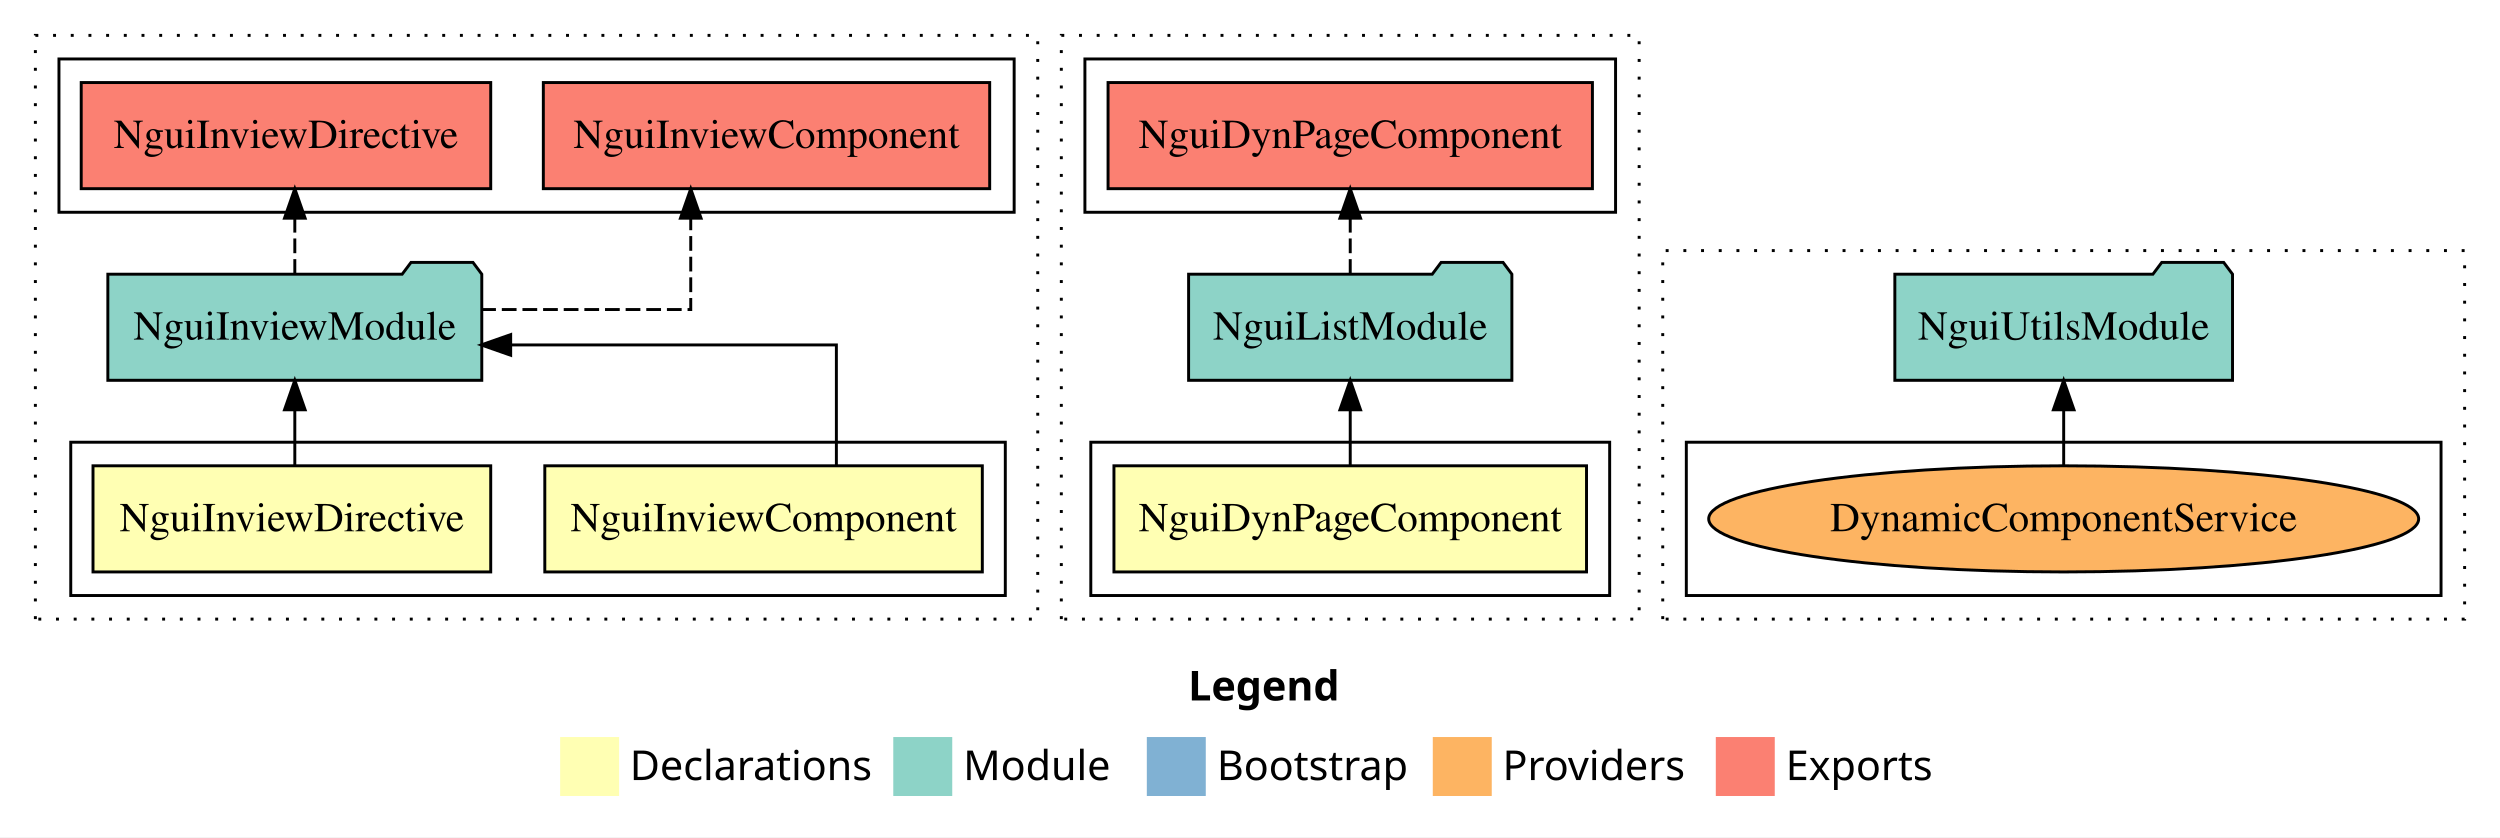
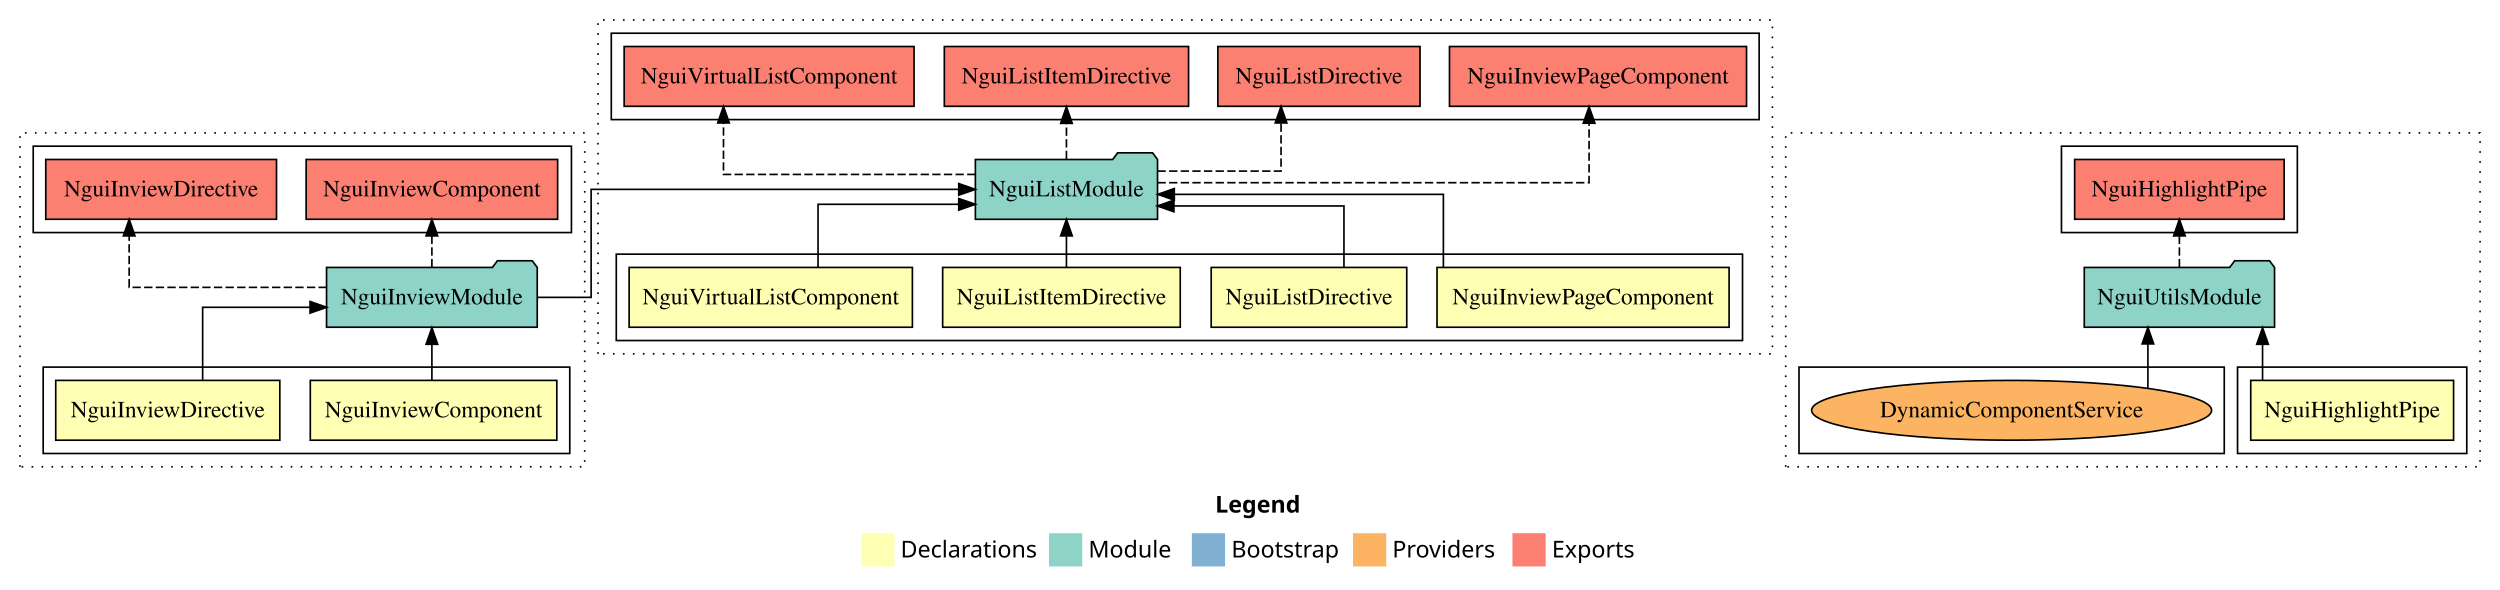
- <svg xmlns="http://www.w3.org/2000/svg" width="848pt" height="284pt" viewBox="0.00 0.00 848.00 284.00">
-   <g id="graph0" class="graph" transform="scale(1 1) rotate(0) translate(4 280)">
-     <polygon fill="#ffffff" stroke="transparent" points="-4,4 -4,-280 844,-280 844,4 -4,4" />
-     <text text-anchor="start" x="399.009" y="-42.4" font-family="sans-serif" font-weight="bold" font-size="14.00" fill="#000000">Legend</text>
-     <polygon fill="#ffffb3" stroke="transparent" points="186,-10 186,-30 206,-30 206,-10 186,-10" />
-     <text text-anchor="start" x="209.629" y="-15.4" font-family="sans-serif" font-size="14.00" fill="#000000">  Declarations</text>
-     <polygon fill="#8dd3c7" stroke="transparent" points="299,-10 299,-30 319,-30 319,-10 299,-10" />
-     <text text-anchor="start" x="322.725" y="-15.4" font-family="sans-serif" font-size="14.00" fill="#000000">  Module</text>
-     <polygon fill="#80b1d3" stroke="transparent" points="385,-10 385,-30 405,-30 405,-10 385,-10" />
-     <text text-anchor="start" x="408.781" y="-15.4" font-family="sans-serif" font-size="14.00" fill="#000000">  Bootstrap</text>
-     <polygon fill="#fdb462" stroke="transparent" points="482,-10 482,-30 502,-30 502,-10 482,-10" />
-     <text text-anchor="start" x="505.673" y="-15.4" font-family="sans-serif" font-size="14.00" fill="#000000">  Providers</text>
-     <polygon fill="#fb8072" stroke="transparent" points="578,-10 578,-30 598,-30 598,-10 578,-10" />
-     <text text-anchor="start" x="601.726" y="-15.4" font-family="sans-serif" font-size="14.00" fill="#000000">  Exports</text>
+ <svg xmlns="http://www.w3.org/2000/svg" width="1505pt" height="355pt" viewBox="0.00 0.00 1505.00 355.00">
+   <g id="graph0" class="graph" transform="scale(1 1) rotate(0) translate(4 351)">
+     <polygon fill="#ffffff" stroke="transparent" points="-4,4 -4,-351 1501,-351 1501,4 -4,4" />
+     <text text-anchor="start" x="727.509" y="-42.4" font-family="sans-serif" font-weight="bold" font-size="14.00" fill="#000000">Legend</text>
+     <polygon fill="#ffffb3" stroke="transparent" points="514.5,-10 514.5,-30 534.5,-30 534.5,-10 514.5,-10" />
+     <text text-anchor="start" x="538.129" y="-15.4" font-family="sans-serif" font-size="14.00" fill="#000000">  Declarations</text>
+     <polygon fill="#8dd3c7" stroke="transparent" points="627.5,-10 627.5,-30 647.5,-30 647.5,-10 627.5,-10" />
+     <text text-anchor="start" x="651.225" y="-15.4" font-family="sans-serif" font-size="14.00" fill="#000000">  Module</text>
+     <polygon fill="#80b1d3" stroke="transparent" points="713.5,-10 713.5,-30 733.5,-30 733.5,-10 713.5,-10" />
+     <text text-anchor="start" x="737.281" y="-15.4" font-family="sans-serif" font-size="14.00" fill="#000000">  Bootstrap</text>
+     <polygon fill="#fdb462" stroke="transparent" points="810.5,-10 810.5,-30 830.5,-30 830.5,-10 810.5,-10" />
+     <text text-anchor="start" x="834.173" y="-15.4" font-family="sans-serif" font-size="14.00" fill="#000000">  Providers</text>
+     <polygon fill="#fb8072" stroke="transparent" points="906.5,-10 906.5,-30 926.5,-30 926.5,-10 906.5,-10" />
+     <text text-anchor="start" x="930.226" y="-15.4" font-family="sans-serif" font-size="14.00" fill="#000000">  Exports</text>
    <g id="clust1" class="cluster">
-       <polygon fill="none" stroke="#000000" stroke-dasharray="1,5" points="8,-70 8,-268 348,-268 348,-70 8,-70" />
+       <polygon fill="none" stroke="#000000" stroke-dasharray="1,5" points="8,-70 8,-271 348,-271 348,-70 8,-70" />
    </g>
    <g id="clust2" class="cluster">
-       <polygon fill="none" stroke="#000000" points="20,-78 20,-130 337,-130 337,-78 20,-78" />
+       <polygon fill="none" stroke="#000000" points="22,-78 22,-130 339,-130 339,-78 22,-78" />
    </g>
    <g id="clust6" class="cluster">
-       <polygon fill="none" stroke="#000000" points="16,-208 16,-260 340,-260 340,-208 16,-208" />
+       <polygon fill="none" stroke="#000000" points="16,-211 16,-263 340,-263 340,-211 16,-211" />
    </g>
    <g id="clust9" class="cluster">
-       <polygon fill="none" stroke="#000000" stroke-dasharray="1,5" points="356,-70 356,-268 552,-268 552,-70 356,-70" />
+       <polygon fill="none" stroke="#000000" stroke-dasharray="1,5" points="356,-138 356,-339 1063,-339 1063,-138 356,-138" />
    </g>
    <g id="clust10" class="cluster">
-       <polygon fill="none" stroke="#000000" points="366,-78 366,-130 542,-130 542,-78 366,-78" />
-     </g>
-     <g id="clust13" class="cluster">
-       <polygon fill="none" stroke="#000000" points="364,-208 364,-260 544,-260 544,-208 364,-208" />
+       <polygon fill="none" stroke="#000000" points="367,-146 367,-198 1045,-198 1045,-146 367,-146" />
    </g>
    <g id="clust16" class="cluster">
-       <polygon fill="none" stroke="#000000" stroke-dasharray="1,5" points="560,-70 560,-195 832,-195 832,-70 560,-70" />
+       <polygon fill="none" stroke="#000000" points="364,-279 364,-331 1055,-331 1055,-279 364,-279" />
    </g>
-     <g id="clust21" class="cluster">
-       <polygon fill="none" stroke="#000000" points="568,-78 568,-130 824,-130 824,-78 568,-78" />
+     <g id="clust19" class="cluster">
+       <polygon fill="none" stroke="#000000" stroke-dasharray="1,5" points="1071,-70 1071,-271 1489,-271 1489,-70 1071,-70" />
+     </g>
+     <g id="clust20" class="cluster">
+       <polygon fill="none" stroke="#000000" points="1343,-78 1343,-130 1481,-130 1481,-78 1343,-78" />
+     </g>
+     <g id="clust23" class="cluster">
+       <polygon fill="none" stroke="#000000" points="1237,-211 1237,-263 1379,-263 1379,-211 1237,-211" />
+     </g>
+     <g id="clust25" class="cluster">
+       <polygon fill="none" stroke="#000000" points="1079,-78 1079,-130 1335,-130 1335,-78 1079,-78" />
    </g>
    <g id="node1" class="node">
-       <polygon fill="#ffffb3" stroke="#000000" points="329.202,-122 180.798,-122 180.798,-86 329.202,-86 329.202,-122" />
-       <text text-anchor="middle" x="255" y="-99.8" font-family="Times,serif" font-size="14.00" fill="#000000">NguiInviewComponent</text>
+       <polygon fill="#ffffb3" stroke="#000000" points="331.202,-122 182.798,-122 182.798,-86 331.202,-86 331.202,-122" />
+       <text text-anchor="middle" x="257" y="-99.8" font-family="Times,serif" font-size="14.00" fill="#000000">NguiInviewComponent</text>
    </g>
    <g id="node3" class="node">
-       <polygon fill="#8dd3c7" stroke="#000000" points="159.42,-187 156.42,-191 135.42,-191 132.42,-187 32.58,-187 32.58,-151 159.42,-151 159.42,-187" />
-       <text text-anchor="middle" x="96" y="-164.8" font-family="Times,serif" font-size="14.00" fill="#000000">NguiInviewModule</text>
+       <polygon fill="#8dd3c7" stroke="#000000" points="319.42,-190 316.42,-194 295.42,-194 292.42,-190 192.58,-190 192.58,-154 319.42,-154 319.42,-190" />
+       <text text-anchor="middle" x="256" y="-167.8" font-family="Times,serif" font-size="14.00" fill="#000000">NguiInviewModule</text>
    </g>
    <g id="edge1" class="edge">
-       <path fill="none" stroke="#000000" d="M279.7,-122.022C279.7,-139.373 279.7,-163 279.7,-163 279.7,-163 169.219,-163 169.219,-163" />
-       <polygon fill="#000000" stroke="#000000" points="169.219,-159.5 159.219,-163 169.219,-166.5 169.219,-159.5" />
+       <path fill="none" stroke="#000000" d="M256,-122.223C256,-122.223 256,-143.727 256,-143.727" />
+       <polygon fill="#000000" stroke="#000000" points="252.5,-143.727 256,-153.727 259.5,-143.727 252.5,-143.727" />
    </g>
    <g id="node2" class="node">
-       <polygon fill="#ffffb3" stroke="#000000" points="162.452,-122 27.548,-122 27.548,-86 162.452,-86 162.452,-122" />
-       <text text-anchor="middle" x="95" y="-99.8" font-family="Times,serif" font-size="14.00" fill="#000000">NguiInviewDirective</text>
+       <polygon fill="#ffffb3" stroke="#000000" points="164.452,-122 29.548,-122 29.548,-86 164.452,-86 164.452,-122" />
+       <text text-anchor="middle" x="97" y="-99.8" font-family="Times,serif" font-size="14.00" fill="#000000">NguiInviewDirective</text>
    </g>
    <g id="edge2" class="edge">
-       <path fill="none" stroke="#000000" d="M96,-122.106C96,-122.106 96,-140.991 96,-140.991" />
-       <polygon fill="#000000" stroke="#000000" points="92.5,-140.991 96,-150.991 99.5,-140.991 92.5,-140.991" />
+       <path fill="none" stroke="#000000" d="M117.992,-122.267C117.992,-140.555 117.992,-166 117.992,-166 117.992,-166 182.651,-166 182.651,-166" />
+       <polygon fill="#000000" stroke="#000000" points="182.651,-169.5 192.651,-166 182.651,-162.5 182.651,-169.5" />
    </g>
    <g id="node4" class="node">
-       <polygon fill="#fb8072" stroke="#000000" points="331.702,-252 180.298,-252 180.298,-216 331.702,-216 331.702,-252" />
-       <text text-anchor="middle" x="256" y="-229.8" font-family="Times,serif" font-size="14.00" fill="#000000">NguiInviewComponent </text>
+       <polygon fill="#fb8072" stroke="#000000" points="331.702,-255 180.298,-255 180.298,-219 331.702,-219 331.702,-255" />
+       <text text-anchor="middle" x="256" y="-232.8" font-family="Times,serif" font-size="14.00" fill="#000000">NguiInviewComponent </text>
    </g>
    <g id="edge3" class="edge">
-       <path fill="none" stroke="#000000" stroke-dasharray="5,2" d="M159.217,-175C194.05,-175 230.3,-175 230.3,-175 230.3,-175 230.3,-205.977 230.3,-205.977" />
-       <polygon fill="#000000" stroke="#000000" points="226.8,-205.977 230.3,-215.977 233.8,-205.977 226.8,-205.977" />
+       <path fill="none" stroke="#000000" stroke-dasharray="5,2" d="M256,-190.106C256,-190.106 256,-208.991 256,-208.991" />
+       <polygon fill="#000000" stroke="#000000" points="252.5,-208.991 256,-218.991 259.5,-208.991 252.5,-208.991" />
    </g>
    <g id="node5" class="node">
-       <polygon fill="#fb8072" stroke="#000000" points="162.453,-252 23.547,-252 23.547,-216 162.453,-216 162.453,-252" />
-       <text text-anchor="middle" x="93" y="-229.8" font-family="Times,serif" font-size="14.00" fill="#000000">NguiInviewDirective </text>
+       <polygon fill="#fb8072" stroke="#000000" points="162.453,-255 23.547,-255 23.547,-219 162.453,-219 162.453,-255" />
+       <text text-anchor="middle" x="93" y="-232.8" font-family="Times,serif" font-size="14.00" fill="#000000">NguiInviewDirective </text>
    </g>
    <g id="edge4" class="edge">
-       <path fill="none" stroke="#000000" stroke-dasharray="5,2" d="M96,-187.106C96,-187.106 96,-205.991 96,-205.991" />
-       <polygon fill="#000000" stroke="#000000" points="92.5,-205.991 96,-215.991 99.5,-205.991 92.5,-205.991" />
+       <path fill="none" stroke="#000000" stroke-dasharray="5,2" d="M192.772,-178C140.136,-178 73.758,-178 73.758,-178 73.758,-178 73.758,-208.977 73.758,-208.977" />
+       <polygon fill="#000000" stroke="#000000" points="70.258,-208.977 73.758,-218.977 77.258,-208.977 70.258,-208.977" />
+     </g>
+     <g id="node10" class="node">
+       <polygon fill="#8dd3c7" stroke="#000000" points="692.826,-255 689.826,-259 668.826,-259 665.826,-255 583.174,-255 583.174,-219 692.826,-219 692.826,-255" />
+       <text text-anchor="middle" x="638" y="-232.8" font-family="Times,serif" font-size="14.00" fill="#000000">NguiListModule</text>
+     </g>
+     <g id="edge9" class="edge">
+       <path fill="none" stroke="#000000" d="M319.406,-172C337.233,-172 351.86,-172 351.86,-172 351.86,-172 351.86,-237 351.86,-237 351.86,-237 573.168,-237 573.168,-237" />
+       <polygon fill="#000000" stroke="#000000" points="573.168,-240.5 583.168,-237 573.168,-233.5 573.168,-240.5" />
    </g>
    <g id="node6" class="node">
-       <polygon fill="#ffffb3" stroke="#000000" points="534.148,-122 373.852,-122 373.852,-86 534.148,-86 534.148,-122" />
-       <text text-anchor="middle" x="454" y="-99.8" font-family="Times,serif" font-size="14.00" fill="#000000">NguiDynPageComponent</text>
+       <polygon fill="#ffffb3" stroke="#000000" points="1036.914,-190 861.086,-190 861.086,-154 1036.914,-154 1036.914,-190" />
+       <text text-anchor="middle" x="949" y="-167.8" font-family="Times,serif" font-size="14.00" fill="#000000">NguiInviewPageComponent</text>
+     </g>
+     <g id="edge5" class="edge">
+       <path fill="none" stroke="#000000" d="M864.918,-190.267C864.918,-208.555 864.918,-234 864.918,-234 864.918,-234 702.931,-234 702.931,-234" />
+       <polygon fill="#000000" stroke="#000000" points="702.931,-230.5 692.931,-234 702.931,-237.5 702.931,-230.5" />
    </g>
    <g id="node7" class="node">
-       <polygon fill="#8dd3c7" stroke="#000000" points="508.826,-187 505.826,-191 484.826,-191 481.826,-187 399.174,-187 399.174,-151 508.826,-151 508.826,-187" />
-       <text text-anchor="middle" x="454" y="-164.8" font-family="Times,serif" font-size="14.00" fill="#000000">NguiListModule</text>
+       <polygon fill="#ffffb3" stroke="#000000" points="842.859,-190 725.141,-190 725.141,-154 842.859,-154 842.859,-190" />
+       <text text-anchor="middle" x="784" y="-167.8" font-family="Times,serif" font-size="14.00" fill="#000000">NguiListDirective</text>
    </g>
-     <g id="edge5" class="edge">
-       <path fill="none" stroke="#000000" d="M454,-122.106C454,-122.106 454,-140.991 454,-140.991" />
-       <polygon fill="#000000" stroke="#000000" points="450.5,-140.991 454,-150.991 457.5,-140.991 450.5,-140.991" />
+     <g id="edge6" class="edge">
+       <path fill="none" stroke="#000000" d="M805.06,-190.009C805.06,-206.049 805.06,-227 805.06,-227 805.06,-227 702.702,-227 702.702,-227" />
+       <polygon fill="#000000" stroke="#000000" points="702.702,-223.5 692.702,-227 702.702,-230.5 702.702,-223.5" />
    </g>
    <g id="node8" class="node">
-       <polygon fill="#fb8072" stroke="#000000" points="536.148,-252 371.852,-252 371.852,-216 536.148,-216 536.148,-252" />
-       <text text-anchor="middle" x="454" y="-229.8" font-family="Times,serif" font-size="14.00" fill="#000000">NguiDynPageComponent </text>
+       <polygon fill="#ffffb3" stroke="#000000" points="706.516,-190 563.484,-190 563.484,-154 706.516,-154 706.516,-190" />
+       <text text-anchor="middle" x="635" y="-167.8" font-family="Times,serif" font-size="14.00" fill="#000000">NguiListItemDirective</text>
    </g>
-     <g id="edge6" class="edge">
-       <path fill="none" stroke="#000000" stroke-dasharray="5,2" d="M454,-187.106C454,-187.106 454,-205.991 454,-205.991" />
-       <polygon fill="#000000" stroke="#000000" points="450.5,-205.991 454,-215.991 457.5,-205.991 450.5,-205.991" />
+     <g id="edge7" class="edge">
+       <path fill="none" stroke="#000000" d="M638,-190.106C638,-190.106 638,-208.991 638,-208.991" />
+       <polygon fill="#000000" stroke="#000000" points="634.5,-208.991 638,-218.991 641.5,-208.991 634.5,-208.991" />
    </g>
    <g id="node9" class="node">
-       <ellipse fill="#fdb462" stroke="#000000" cx="696" cy="-104" rx="120.409" ry="18" />
-       <text text-anchor="middle" x="696" y="-99.8" font-family="Times,serif" font-size="14.00" fill="#000000">DynamicComponentService</text>
+       <polygon fill="#ffffb3" stroke="#000000" points="545.262,-190 374.738,-190 374.738,-154 545.262,-154 545.262,-190" />
+       <text text-anchor="middle" x="460" y="-167.8" font-family="Times,serif" font-size="14.00" fill="#000000">NguiVirtualListComponent</text>
    </g>
-     <g id="node10" class="node">
-       <polygon fill="#8dd3c7" stroke="#000000" points="753.27,-187 750.27,-191 729.27,-191 726.27,-187 638.73,-187 638.73,-151 753.27,-151 753.27,-187" />
-       <text text-anchor="middle" x="696" y="-164.8" font-family="Times,serif" font-size="14.00" fill="#000000">NguiUtilsModule</text>
+     <g id="edge8" class="edge">
+       <path fill="none" stroke="#000000" d="M488.46,-190.027C488.46,-206.398 488.46,-228 488.46,-228 488.46,-228 573.166,-228 573.166,-228" />
+       <polygon fill="#000000" stroke="#000000" points="573.166,-231.5 583.166,-228 573.166,-224.5 573.166,-231.5" />
    </g>
-     <g id="edge7" class="edge">
-       <path fill="none" stroke="#000000" d="M696,-122.106C696,-122.106 696,-140.991 696,-140.991" />
-       <polygon fill="#000000" stroke="#000000" points="692.5,-140.991 696,-150.991 699.5,-140.991 692.5,-140.991" />
+     <g id="node11" class="node">
+       <polygon fill="#fb8072" stroke="#000000" points="1047.414,-323 868.586,-323 868.586,-287 1047.414,-287 1047.414,-323" />
+       <text text-anchor="middle" x="958" y="-300.8" font-family="Times,serif" font-size="14.00" fill="#000000">NguiInviewPageComponent </text>
+     </g>
+     <g id="edge10" class="edge">
+       <path fill="none" stroke="#000000" stroke-dasharray="5,2" d="M692.803,-241C782.946,-241 952.625,-241 952.625,-241 952.625,-241 952.625,-276.831 952.625,-276.831" />
+       <polygon fill="#000000" stroke="#000000" points="949.125,-276.831 952.625,-286.831 956.125,-276.831 949.125,-276.831" />
+     </g>
+     <g id="node12" class="node">
+       <polygon fill="#fb8072" stroke="#000000" points="850.859,-323 729.141,-323 729.141,-287 850.859,-287 850.859,-323" />
+       <text text-anchor="middle" x="790" y="-300.8" font-family="Times,serif" font-size="14.00" fill="#000000">NguiListDirective </text>
+     </g>
+     <g id="edge11" class="edge">
+       <path fill="none" stroke="#000000" stroke-dasharray="5,2" d="M692.788,-248C727.999,-248 767.19,-248 767.19,-248 767.19,-248 767.19,-276.965 767.19,-276.965" />
+       <polygon fill="#000000" stroke="#000000" points="763.69,-276.965 767.19,-286.965 770.69,-276.965 763.69,-276.965" />
+     </g>
+     <g id="node13" class="node">
+       <polygon fill="#fb8072" stroke="#000000" points="711.515,-323 564.485,-323 564.485,-287 711.515,-287 711.515,-323" />
+       <text text-anchor="middle" x="638" y="-300.8" font-family="Times,serif" font-size="14.00" fill="#000000">NguiListItemDirective </text>
+     </g>
+     <g id="edge12" class="edge">
+       <path fill="none" stroke="#000000" stroke-dasharray="5,2" d="M638,-255.223C638,-255.223 638,-276.727 638,-276.727" />
+       <polygon fill="#000000" stroke="#000000" points="634.5,-276.727 638,-286.727 641.5,-276.727 634.5,-276.727" />
+     </g>
+     <g id="node14" class="node">
+       <polygon fill="#fb8072" stroke="#000000" points="546.262,-323 371.738,-323 371.738,-287 546.262,-287 546.262,-323" />
+       <text text-anchor="middle" x="459" y="-300.8" font-family="Times,serif" font-size="14.00" fill="#000000">NguiVirtualListComponent </text>
+     </g>
+     <g id="edge13" class="edge">
+       <path fill="none" stroke="#000000" stroke-dasharray="5,2" d="M583.215,-246C522.05,-246 431.54,-246 431.54,-246 431.54,-246 431.54,-276.978 431.54,-276.978" />
+       <polygon fill="#000000" stroke="#000000" points="428.04,-276.977 431.54,-286.978 435.04,-276.978 428.04,-276.977" />
+     </g>
+     <g id="node15" class="node">
+       <polygon fill="#ffffb3" stroke="#000000" points="1473.055,-122 1350.945,-122 1350.945,-86 1473.055,-86 1473.055,-122" />
+       <text text-anchor="middle" x="1412" y="-99.8" font-family="Times,serif" font-size="14.00" fill="#000000">NguiHighlightPipe</text>
+     </g>
+     <g id="node16" class="node">
+       <polygon fill="#8dd3c7" stroke="#000000" points="1365.27,-190 1362.27,-194 1341.27,-194 1338.27,-190 1250.73,-190 1250.73,-154 1365.27,-154 1365.27,-190" />
+       <text text-anchor="middle" x="1308" y="-167.8" font-family="Times,serif" font-size="14.00" fill="#000000">NguiUtilsModule</text>
+     </g>
+     <g id="edge14" class="edge">
+       <path fill="none" stroke="#000000" d="M1358.054,-122.223C1358.054,-122.223 1358.054,-143.727 1358.054,-143.727" />
+       <polygon fill="#000000" stroke="#000000" points="1354.554,-143.727 1358.054,-153.727 1361.554,-143.727 1354.554,-143.727" />
+     </g>
+     <g id="node17" class="node">
+       <polygon fill="#fb8072" stroke="#000000" points="1371.054,-255 1244.946,-255 1244.946,-219 1371.054,-219 1371.054,-255" />
+       <text text-anchor="middle" x="1308" y="-232.8" font-family="Times,serif" font-size="14.00" fill="#000000">NguiHighlightPipe </text>
+     </g>
+     <g id="edge15" class="edge">
+       <path fill="none" stroke="#000000" stroke-dasharray="5,2" d="M1308,-190.106C1308,-190.106 1308,-208.991 1308,-208.991" />
+       <polygon fill="#000000" stroke="#000000" points="1304.5,-208.991 1308,-218.991 1311.5,-208.991 1304.5,-208.991" />
+     </g>
+     <g id="node18" class="node">
+       <ellipse fill="#fdb462" stroke="#000000" cx="1207" cy="-104" rx="120.409" ry="18" />
+       <text text-anchor="middle" x="1207" y="-99.8" font-family="Times,serif" font-size="14.00" fill="#000000">DynamicComponentService</text>
+     </g>
+     <g id="edge16" class="edge">
+       <path fill="none" stroke="#000000" d="M1289.035,-117.435C1289.035,-117.435 1289.035,-143.957 1289.035,-143.957" />
+       <polygon fill="#000000" stroke="#000000" points="1285.535,-143.957 1289.035,-153.957 1292.535,-143.957 1285.535,-143.957" />
    </g>
  </g>
</svg>
